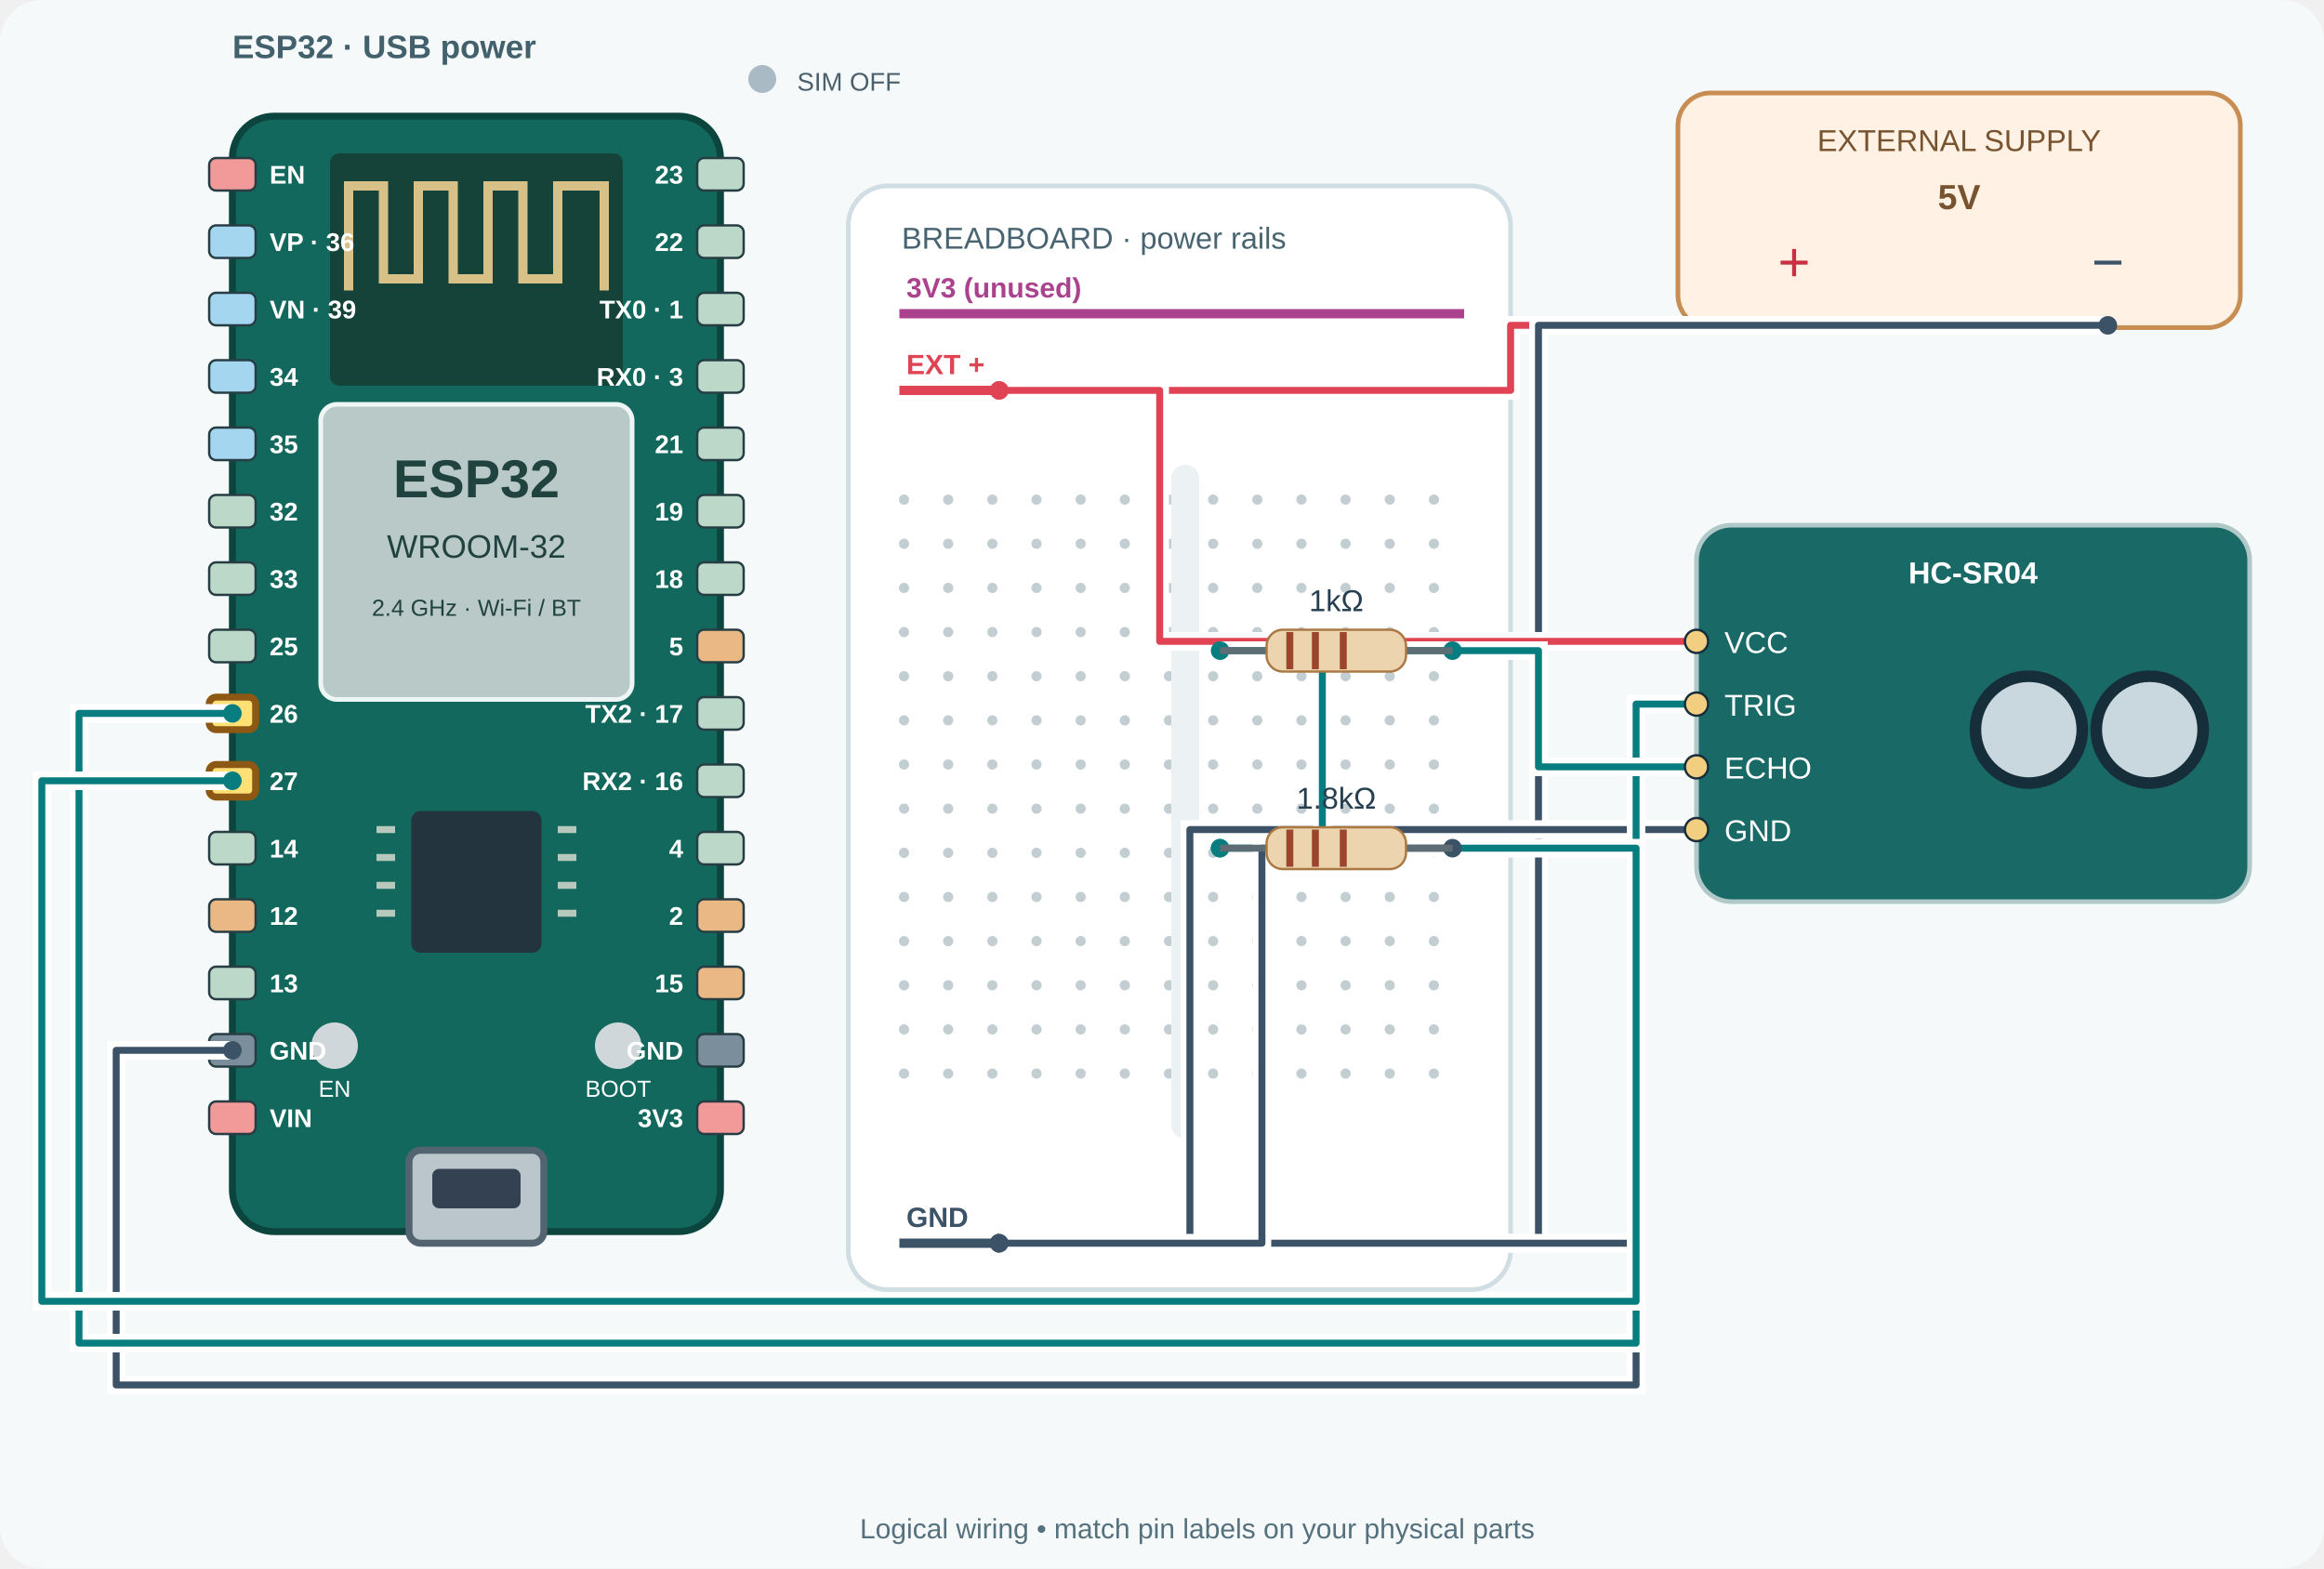
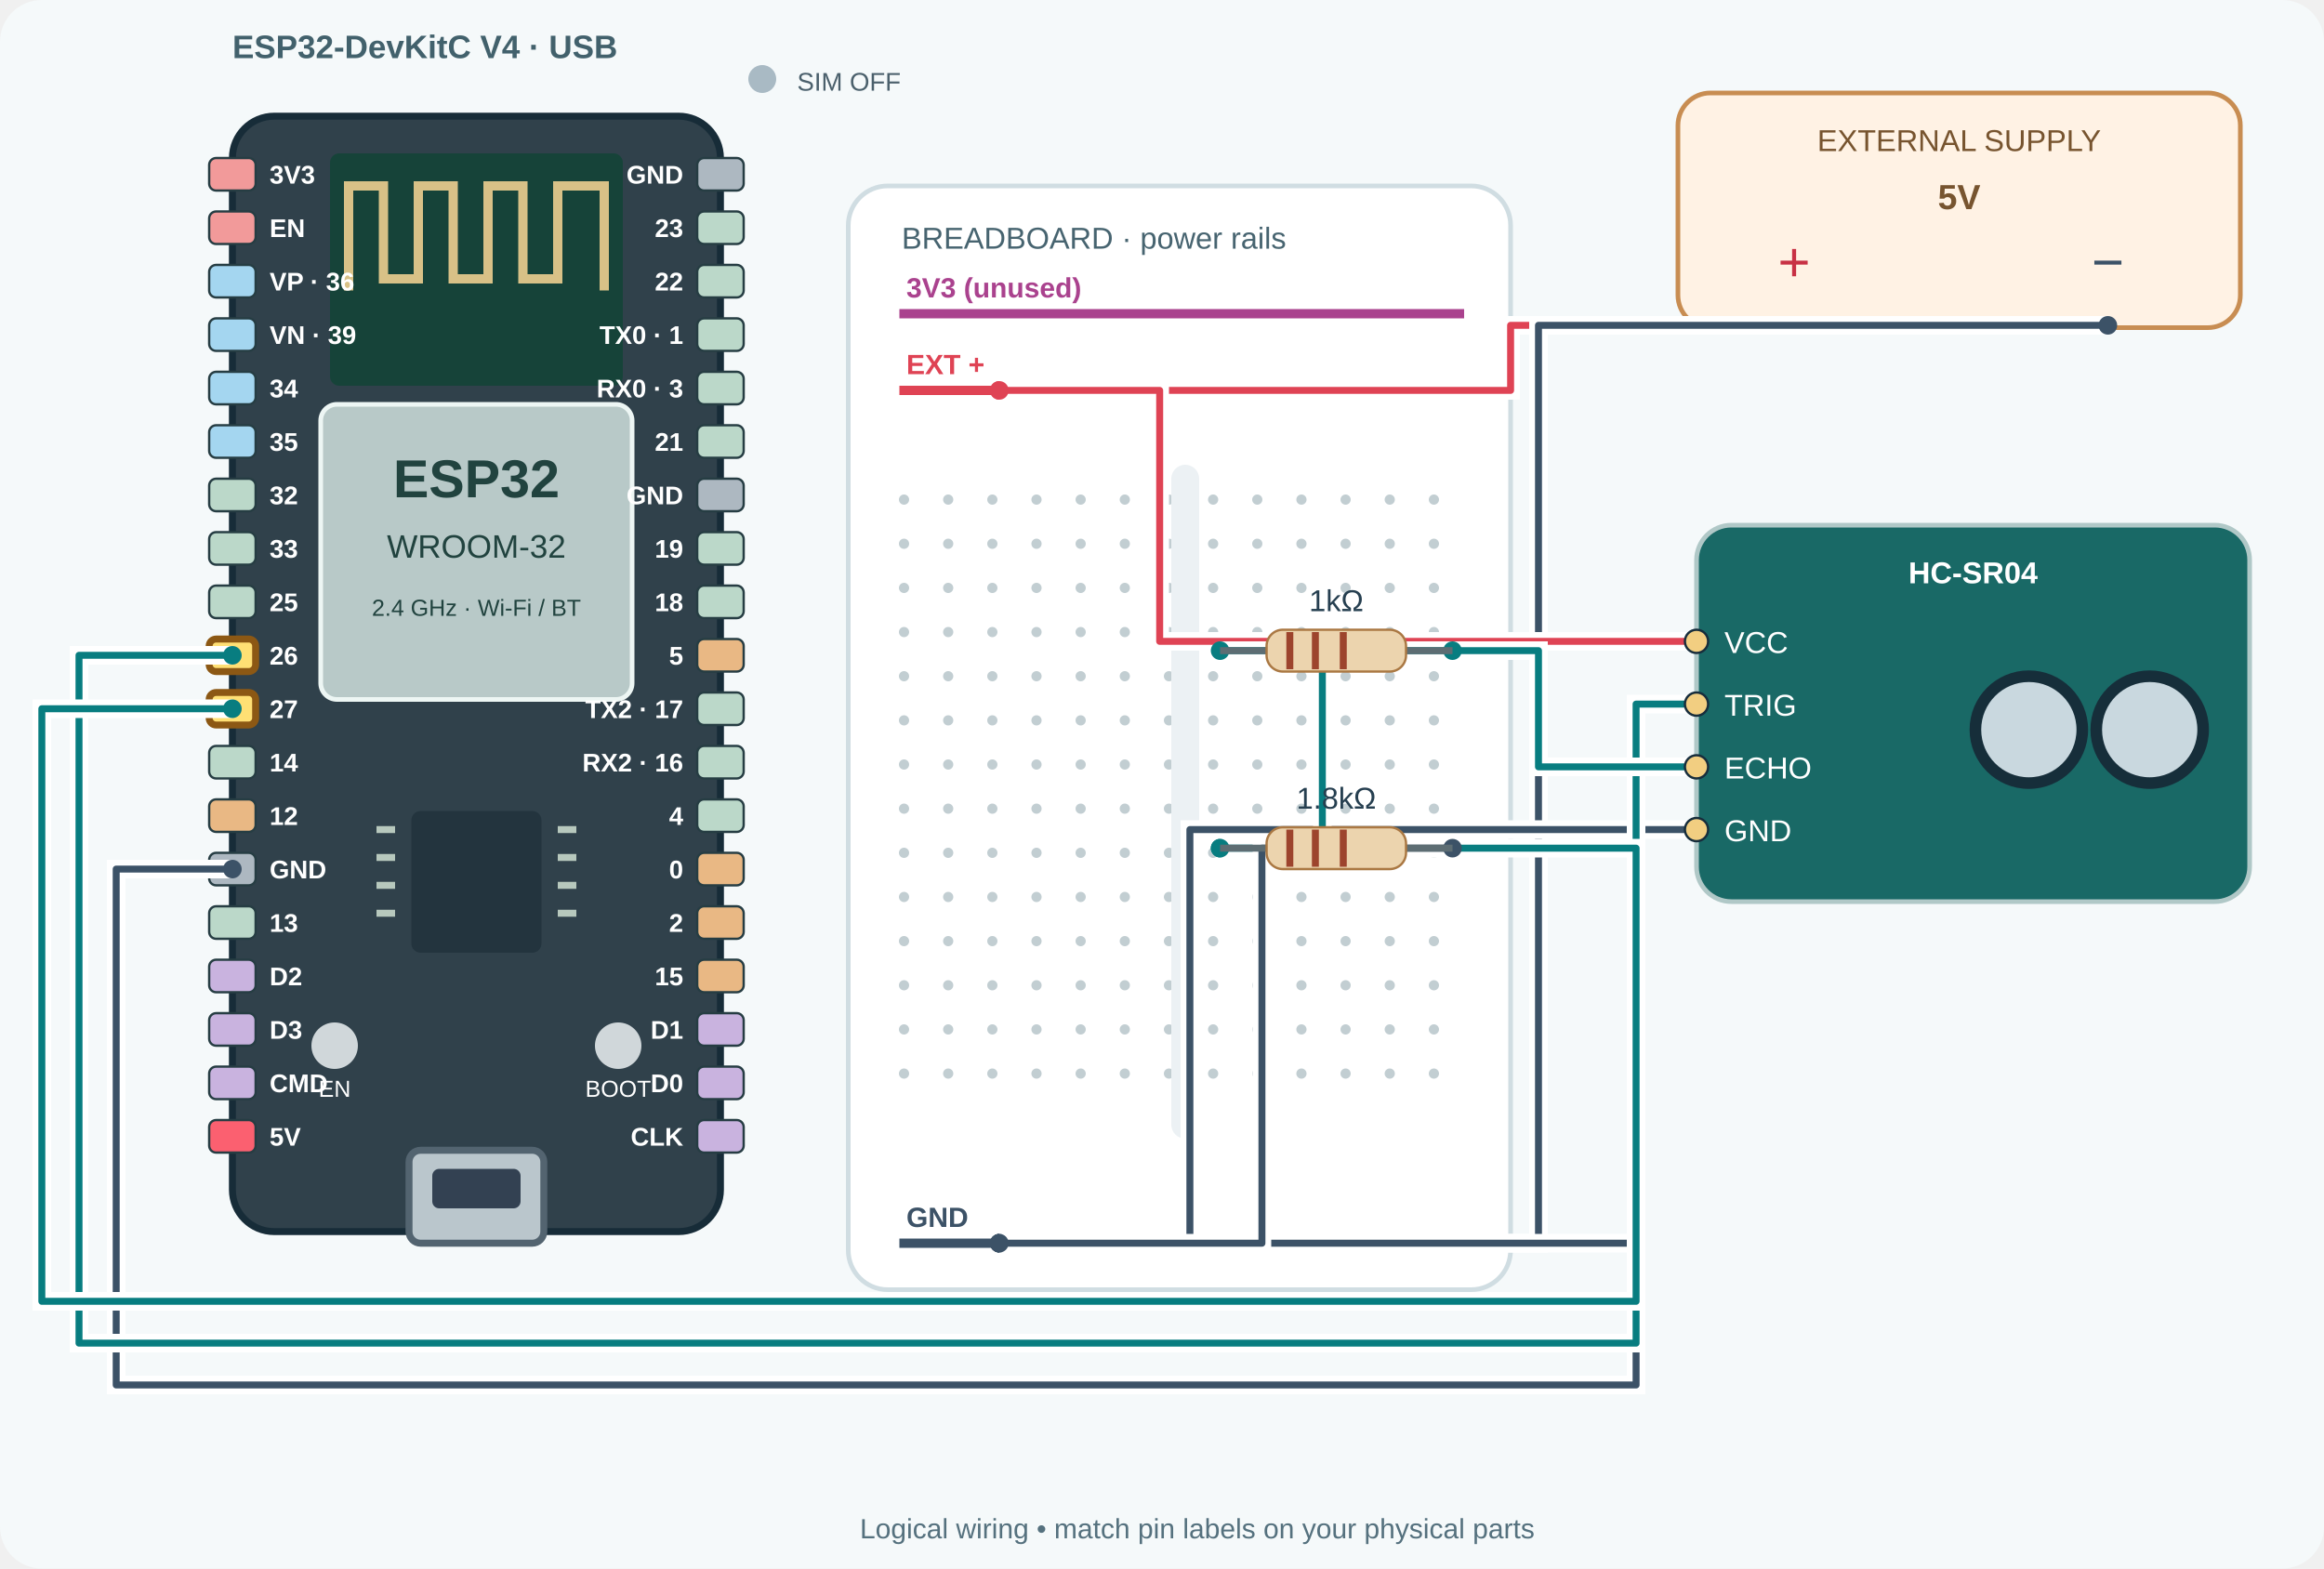
<svg xmlns="http://www.w3.org/2000/svg" viewBox="0 0 1000 675" role="img" aria-labelledby="circuit-title circuit-desc" class="circuit" style="font-family:Arial,sans-serif" data-powered="false">
  <rect width="1000" height="675" rx="18" fill="#f5f9fa" />
-   <text x="100" y="25" font-size="14" fill="#42616c" font-weight="bold">ESP32 · USB power</text>
+   <text x="100" y="25" font-size="14" fill="#42616c" font-weight="bold">ESP32-DevKitC V4 · USB</text>
  <rect x="365" y="80" width="285" height="475" rx="17" fill="#fff" stroke="#d0dde2" stroke-width="2" />
  <text x="388" y="107" font-size="13" fill="#476470">BREADBOARD · power rails</text>
  <circle cx="389" cy="215" r="2.2" fill="#c2ced2" />
  <circle cx="408" cy="215" r="2.2" fill="#c2ced2" />
  <circle cx="427" cy="215" r="2.2" fill="#c2ced2" />
  <circle cx="446" cy="215" r="2.2" fill="#c2ced2" />
  <circle cx="465" cy="215" r="2.2" fill="#c2ced2" />
  <circle cx="484" cy="215" r="2.2" fill="#c2ced2" />
  <circle cx="503" cy="215" r="2.2" fill="#c2ced2" />
  <circle cx="522" cy="215" r="2.2" fill="#c2ced2" />
  <circle cx="541" cy="215" r="2.2" fill="#c2ced2" />
  <circle cx="560" cy="215" r="2.2" fill="#c2ced2" />
  <circle cx="579" cy="215" r="2.2" fill="#c2ced2" />
  <circle cx="598" cy="215" r="2.2" fill="#c2ced2" />
  <circle cx="617" cy="215" r="2.2" fill="#c2ced2" />
  <circle cx="389" cy="234" r="2.2" fill="#c2ced2" />
  <circle cx="408" cy="234" r="2.2" fill="#c2ced2" />
  <circle cx="427" cy="234" r="2.2" fill="#c2ced2" />
  <circle cx="446" cy="234" r="2.2" fill="#c2ced2" />
  <circle cx="465" cy="234" r="2.2" fill="#c2ced2" />
  <circle cx="484" cy="234" r="2.2" fill="#c2ced2" />
  <circle cx="503" cy="234" r="2.2" fill="#c2ced2" />
  <circle cx="522" cy="234" r="2.2" fill="#c2ced2" />
  <circle cx="541" cy="234" r="2.2" fill="#c2ced2" />
  <circle cx="560" cy="234" r="2.2" fill="#c2ced2" />
  <circle cx="579" cy="234" r="2.2" fill="#c2ced2" />
  <circle cx="598" cy="234" r="2.2" fill="#c2ced2" />
  <circle cx="617" cy="234" r="2.2" fill="#c2ced2" />
  <circle cx="389" cy="253" r="2.2" fill="#c2ced2" />
  <circle cx="408" cy="253" r="2.2" fill="#c2ced2" />
  <circle cx="427" cy="253" r="2.2" fill="#c2ced2" />
  <circle cx="446" cy="253" r="2.2" fill="#c2ced2" />
  <circle cx="465" cy="253" r="2.2" fill="#c2ced2" />
  <circle cx="484" cy="253" r="2.2" fill="#c2ced2" />
  <circle cx="503" cy="253" r="2.2" fill="#c2ced2" />
  <circle cx="522" cy="253" r="2.2" fill="#c2ced2" />
  <circle cx="541" cy="253" r="2.2" fill="#c2ced2" />
  <circle cx="560" cy="253" r="2.2" fill="#c2ced2" />
  <circle cx="579" cy="253" r="2.2" fill="#c2ced2" />
  <circle cx="598" cy="253" r="2.2" fill="#c2ced2" />
  <circle cx="617" cy="253" r="2.2" fill="#c2ced2" />
  <circle cx="389" cy="272" r="2.2" fill="#c2ced2" />
  <circle cx="408" cy="272" r="2.2" fill="#c2ced2" />
  <circle cx="427" cy="272" r="2.2" fill="#c2ced2" />
  <circle cx="446" cy="272" r="2.2" fill="#c2ced2" />
  <circle cx="465" cy="272" r="2.2" fill="#c2ced2" />
  <circle cx="484" cy="272" r="2.2" fill="#c2ced2" />
  <circle cx="503" cy="272" r="2.2" fill="#c2ced2" />
  <circle cx="522" cy="272" r="2.2" fill="#c2ced2" />
  <circle cx="541" cy="272" r="2.2" fill="#c2ced2" />
  <circle cx="560" cy="272" r="2.2" fill="#c2ced2" />
  <circle cx="579" cy="272" r="2.2" fill="#c2ced2" />
  <circle cx="598" cy="272" r="2.2" fill="#c2ced2" />
  <circle cx="617" cy="272" r="2.2" fill="#c2ced2" />
  <circle cx="389" cy="291" r="2.2" fill="#c2ced2" />
  <circle cx="408" cy="291" r="2.2" fill="#c2ced2" />
  <circle cx="427" cy="291" r="2.2" fill="#c2ced2" />
  <circle cx="446" cy="291" r="2.2" fill="#c2ced2" />
  <circle cx="465" cy="291" r="2.2" fill="#c2ced2" />
  <circle cx="484" cy="291" r="2.2" fill="#c2ced2" />
  <circle cx="503" cy="291" r="2.2" fill="#c2ced2" />
  <circle cx="522" cy="291" r="2.2" fill="#c2ced2" />
  <circle cx="541" cy="291" r="2.2" fill="#c2ced2" />
  <circle cx="560" cy="291" r="2.2" fill="#c2ced2" />
  <circle cx="579" cy="291" r="2.2" fill="#c2ced2" />
  <circle cx="598" cy="291" r="2.2" fill="#c2ced2" />
  <circle cx="617" cy="291" r="2.2" fill="#c2ced2" />
  <circle cx="389" cy="310" r="2.2" fill="#c2ced2" />
  <circle cx="408" cy="310" r="2.2" fill="#c2ced2" />
  <circle cx="427" cy="310" r="2.2" fill="#c2ced2" />
  <circle cx="446" cy="310" r="2.2" fill="#c2ced2" />
  <circle cx="465" cy="310" r="2.2" fill="#c2ced2" />
  <circle cx="484" cy="310" r="2.2" fill="#c2ced2" />
  <circle cx="503" cy="310" r="2.2" fill="#c2ced2" />
  <circle cx="522" cy="310" r="2.2" fill="#c2ced2" />
  <circle cx="541" cy="310" r="2.2" fill="#c2ced2" />
  <circle cx="560" cy="310" r="2.2" fill="#c2ced2" />
  <circle cx="579" cy="310" r="2.2" fill="#c2ced2" />
  <circle cx="598" cy="310" r="2.2" fill="#c2ced2" />
  <circle cx="617" cy="310" r="2.2" fill="#c2ced2" />
  <circle cx="389" cy="329" r="2.2" fill="#c2ced2" />
  <circle cx="408" cy="329" r="2.2" fill="#c2ced2" />
  <circle cx="427" cy="329" r="2.2" fill="#c2ced2" />
  <circle cx="446" cy="329" r="2.2" fill="#c2ced2" />
  <circle cx="465" cy="329" r="2.2" fill="#c2ced2" />
  <circle cx="484" cy="329" r="2.2" fill="#c2ced2" />
  <circle cx="503" cy="329" r="2.2" fill="#c2ced2" />
  <circle cx="522" cy="329" r="2.2" fill="#c2ced2" />
  <circle cx="541" cy="329" r="2.2" fill="#c2ced2" />
  <circle cx="560" cy="329" r="2.2" fill="#c2ced2" />
  <circle cx="579" cy="329" r="2.2" fill="#c2ced2" />
  <circle cx="598" cy="329" r="2.2" fill="#c2ced2" />
  <circle cx="617" cy="329" r="2.2" fill="#c2ced2" />
  <circle cx="389" cy="348" r="2.2" fill="#c2ced2" />
  <circle cx="408" cy="348" r="2.2" fill="#c2ced2" />
  <circle cx="427" cy="348" r="2.2" fill="#c2ced2" />
  <circle cx="446" cy="348" r="2.2" fill="#c2ced2" />
  <circle cx="465" cy="348" r="2.2" fill="#c2ced2" />
  <circle cx="484" cy="348" r="2.2" fill="#c2ced2" />
  <circle cx="503" cy="348" r="2.2" fill="#c2ced2" />
  <circle cx="522" cy="348" r="2.2" fill="#c2ced2" />
  <circle cx="541" cy="348" r="2.2" fill="#c2ced2" />
  <circle cx="560" cy="348" r="2.2" fill="#c2ced2" />
  <circle cx="579" cy="348" r="2.2" fill="#c2ced2" />
  <circle cx="598" cy="348" r="2.2" fill="#c2ced2" />
  <circle cx="617" cy="348" r="2.2" fill="#c2ced2" />
  <circle cx="389" cy="367" r="2.2" fill="#c2ced2" />
  <circle cx="408" cy="367" r="2.2" fill="#c2ced2" />
  <circle cx="427" cy="367" r="2.2" fill="#c2ced2" />
  <circle cx="446" cy="367" r="2.2" fill="#c2ced2" />
  <circle cx="465" cy="367" r="2.2" fill="#c2ced2" />
  <circle cx="484" cy="367" r="2.2" fill="#c2ced2" />
  <circle cx="503" cy="367" r="2.2" fill="#c2ced2" />
  <circle cx="522" cy="367" r="2.2" fill="#c2ced2" />
  <circle cx="541" cy="367" r="2.2" fill="#c2ced2" />
  <circle cx="560" cy="367" r="2.2" fill="#c2ced2" />
  <circle cx="579" cy="367" r="2.2" fill="#c2ced2" />
  <circle cx="598" cy="367" r="2.2" fill="#c2ced2" />
  <circle cx="617" cy="367" r="2.2" fill="#c2ced2" />
  <circle cx="389" cy="386" r="2.2" fill="#c2ced2" />
  <circle cx="408" cy="386" r="2.2" fill="#c2ced2" />
  <circle cx="427" cy="386" r="2.2" fill="#c2ced2" />
  <circle cx="446" cy="386" r="2.2" fill="#c2ced2" />
  <circle cx="465" cy="386" r="2.2" fill="#c2ced2" />
  <circle cx="484" cy="386" r="2.2" fill="#c2ced2" />
  <circle cx="503" cy="386" r="2.2" fill="#c2ced2" />
  <circle cx="522" cy="386" r="2.2" fill="#c2ced2" />
  <circle cx="541" cy="386" r="2.2" fill="#c2ced2" />
  <circle cx="560" cy="386" r="2.2" fill="#c2ced2" />
  <circle cx="579" cy="386" r="2.2" fill="#c2ced2" />
  <circle cx="598" cy="386" r="2.2" fill="#c2ced2" />
  <circle cx="617" cy="386" r="2.2" fill="#c2ced2" />
  <circle cx="389" cy="405" r="2.2" fill="#c2ced2" />
  <circle cx="408" cy="405" r="2.2" fill="#c2ced2" />
  <circle cx="427" cy="405" r="2.2" fill="#c2ced2" />
  <circle cx="446" cy="405" r="2.2" fill="#c2ced2" />
  <circle cx="465" cy="405" r="2.2" fill="#c2ced2" />
  <circle cx="484" cy="405" r="2.2" fill="#c2ced2" />
  <circle cx="503" cy="405" r="2.2" fill="#c2ced2" />
  <circle cx="522" cy="405" r="2.2" fill="#c2ced2" />
  <circle cx="541" cy="405" r="2.2" fill="#c2ced2" />
  <circle cx="560" cy="405" r="2.2" fill="#c2ced2" />
  <circle cx="579" cy="405" r="2.2" fill="#c2ced2" />
  <circle cx="598" cy="405" r="2.2" fill="#c2ced2" />
  <circle cx="617" cy="405" r="2.2" fill="#c2ced2" />
  <circle cx="389" cy="424" r="2.2" fill="#c2ced2" />
  <circle cx="408" cy="424" r="2.2" fill="#c2ced2" />
  <circle cx="427" cy="424" r="2.2" fill="#c2ced2" />
  <circle cx="446" cy="424" r="2.2" fill="#c2ced2" />
  <circle cx="465" cy="424" r="2.2" fill="#c2ced2" />
  <circle cx="484" cy="424" r="2.2" fill="#c2ced2" />
  <circle cx="503" cy="424" r="2.2" fill="#c2ced2" />
  <circle cx="522" cy="424" r="2.2" fill="#c2ced2" />
  <circle cx="541" cy="424" r="2.2" fill="#c2ced2" />
  <circle cx="560" cy="424" r="2.2" fill="#c2ced2" />
  <circle cx="579" cy="424" r="2.2" fill="#c2ced2" />
  <circle cx="598" cy="424" r="2.2" fill="#c2ced2" />
  <circle cx="617" cy="424" r="2.2" fill="#c2ced2" />
  <circle cx="389" cy="443" r="2.2" fill="#c2ced2" />
  <circle cx="408" cy="443" r="2.2" fill="#c2ced2" />
  <circle cx="427" cy="443" r="2.2" fill="#c2ced2" />
  <circle cx="446" cy="443" r="2.2" fill="#c2ced2" />
  <circle cx="465" cy="443" r="2.2" fill="#c2ced2" />
  <circle cx="484" cy="443" r="2.2" fill="#c2ced2" />
  <circle cx="503" cy="443" r="2.2" fill="#c2ced2" />
  <circle cx="522" cy="443" r="2.2" fill="#c2ced2" />
  <circle cx="541" cy="443" r="2.2" fill="#c2ced2" />
  <circle cx="560" cy="443" r="2.2" fill="#c2ced2" />
  <circle cx="579" cy="443" r="2.2" fill="#c2ced2" />
  <circle cx="598" cy="443" r="2.2" fill="#c2ced2" />
  <circle cx="617" cy="443" r="2.2" fill="#c2ced2" />
  <circle cx="389" cy="462" r="2.2" fill="#c2ced2" />
  <circle cx="408" cy="462" r="2.2" fill="#c2ced2" />
  <circle cx="427" cy="462" r="2.2" fill="#c2ced2" />
  <circle cx="446" cy="462" r="2.2" fill="#c2ced2" />
  <circle cx="465" cy="462" r="2.2" fill="#c2ced2" />
  <circle cx="484" cy="462" r="2.2" fill="#c2ced2" />
  <circle cx="503" cy="462" r="2.2" fill="#c2ced2" />
  <circle cx="522" cy="462" r="2.2" fill="#c2ced2" />
  <circle cx="541" cy="462" r="2.2" fill="#c2ced2" />
  <circle cx="560" cy="462" r="2.2" fill="#c2ced2" />
  <circle cx="579" cy="462" r="2.2" fill="#c2ced2" />
  <circle cx="598" cy="462" r="2.2" fill="#c2ced2" />
  <circle cx="617" cy="462" r="2.2" fill="#c2ced2" />
  <rect x="504" y="200" width="12" height="290" rx="6" fill="#ecf1f4" />
  <path d="M387 135H630" stroke="#aa428e" stroke-width="4" />
  <text x="390" y="128" fill="#aa428e" font-size="12" font-weight="bold">3V3 (unused)</text>
  <path d="M387 168H630" stroke="#df4354" stroke-width="4" />
  <text x="390" y="161" fill="#df4354" font-size="12" font-weight="bold">EXT +</text>
  <path d="M387 535H630" stroke="#3c5267" stroke-width="4" />
  <text x="390" y="528" fill="#3c5267" font-size="12" font-weight="bold">GND</text>
  <rect x="722" y="40" width="242" height="101" rx="14" fill="#fff2e4" stroke="#c88d52" stroke-width="2" />
  <text x="843" y="65" text-anchor="middle" fill="#77542f" font-size="13">EXTERNAL SUPPLY</text>
  <text x="843" y="90" text-anchor="middle" fill="#77542f" font-size="15" font-weight="bold">5V</text>
  <text x="772" y="121" text-anchor="middle" font-size="24" fill="#c83144">+</text>
  <text x="907" y="121" text-anchor="middle" font-size="24" fill="#3c5267">−</text>
-   <g transform="translate(100 50) scale(1)">
-     <rect width="210" height="480" rx="18" fill="#12685c" stroke="#0c443e" stroke-width="3" />
+   <g transform="translate(100 50) scale(1 1)">
+     <rect width="210" height="480" rx="18" fill="#30414b" stroke="#172c38" stroke-width="3" />
    <rect x="42" y="16" width="126" height="100" rx="4" fill="#164339" />
    <path d="M50 75V30h15v40h15V30h15v40h15V30h15v40h15V30h20v45" fill="none" stroke="#d8c187" stroke-width="4" />
    <rect x="38" y="124" width="134" height="127" rx="7" fill="#b8c9c8" stroke="#edf6f4" stroke-width="2" />
    <text x="105" y="164" text-anchor="middle" font-size="23" fill="#21433f" font-weight="bold">ESP32</text>
    <text x="105" y="190" text-anchor="middle" font-size="14" fill="#21433f">WROOM-32</text>
    <text x="105" y="215" text-anchor="middle" font-size="10" fill="#21433f">2.4 GHz · Wi-Fi / BT</text>
    <rect x="77" y="299" width="56" height="61" rx="4" fill="#23343e" />
    <path d="M70 307h-8m8 12h-8m8 12h-8m8 12h-8m78-36h8m-8 12h8m-8 12h8m-8 12h8" stroke="#b7c8bd" stroke-width="3" />
    <circle cx="44" cy="400" r="10" fill="#d0d7da" />
    <circle cx="166" cy="400" r="10" fill="#d0d7da" />
    <text x="44" y="422" text-anchor="middle" font-size="10" fill="white">EN</text>
    <text x="166" y="422" text-anchor="middle" font-size="10" fill="white">BOOT</text>
    <rect x="76" y="445" width="58" height="40" rx="5" fill="#bac6cc" stroke="#536470" stroke-width="3" />
    <rect x="86" y="453" width="38" height="17" rx="3" fill="#334152" />
    <g class="pin " opacity="1">
-       <rect x="-27" y="12" width="54" height="26" fill="transparent" />
+       <rect x="-27" y="14" width="54" height="22" fill="transparent" />
      <rect class="pin-pad" x="-10" y="18" width="20" height="14" rx="3" fill="#f29a9a" stroke="#263d43" stroke-width="1" />
-       <text x="16" y="29" text-anchor="start" font-size="11" font-weight="bold" fill="#fff">EN</text>
-     </g>
-     <g class="pin " opacity="1">
-       <rect x="-27" y="41" width="54" height="26" fill="transparent" />
-       <rect class="pin-pad" x="-10" y="47" width="20" height="14" rx="3" fill="#a4d6f0" stroke="#263d43" stroke-width="1" />
-       <text x="16" y="58" text-anchor="start" font-size="11" font-weight="bold" fill="#fff">VP · 36</text>
-     </g>
-     <g class="pin " opacity="1">
-       <rect x="-27" y="70" width="54" height="26" fill="transparent" />
-       <rect class="pin-pad" x="-10" y="76" width="20" height="14" rx="3" fill="#a4d6f0" stroke="#263d43" stroke-width="1" />
-       <text x="16" y="87" text-anchor="start" font-size="11" font-weight="bold" fill="#fff">VN · 39</text>
-     </g>
-     <g class="pin " opacity="1">
-       <rect x="-27" y="99" width="54" height="26" fill="transparent" />
-       <rect class="pin-pad" x="-10" y="105" width="20" height="14" rx="3" fill="#a4d6f0" stroke="#263d43" stroke-width="1" />
-       <text x="16" y="116" text-anchor="start" font-size="11" font-weight="bold" fill="#fff">34</text>
-     </g>
-     <g class="pin " opacity="1">
-       <rect x="-27" y="128" width="54" height="26" fill="transparent" />
-       <rect class="pin-pad" x="-10" y="134" width="20" height="14" rx="3" fill="#a4d6f0" stroke="#263d43" stroke-width="1" />
-       <text x="16" y="145" text-anchor="start" font-size="11" font-weight="bold" fill="#fff">35</text>
-     </g>
-     <g class="pin " opacity="1">
-       <rect x="-27" y="157" width="54" height="26" fill="transparent" />
-       <rect class="pin-pad" x="-10" y="163" width="20" height="14" rx="3" fill="#bbd8c9" stroke="#263d43" stroke-width="1" />
-       <text x="16" y="174" text-anchor="start" font-size="11" font-weight="bold" fill="#fff">32</text>
-     </g>
-     <g class="pin " opacity="1">
-       <rect x="-27" y="186" width="54" height="26" fill="transparent" />
-       <rect class="pin-pad" x="-10" y="192" width="20" height="14" rx="3" fill="#bbd8c9" stroke="#263d43" stroke-width="1" />
-       <text x="16" y="203" text-anchor="start" font-size="11" font-weight="bold" fill="#fff">33</text>
-     </g>
-     <g class="pin " opacity="1">
-       <rect x="-27" y="215" width="54" height="26" fill="transparent" />
-       <rect class="pin-pad" x="-10" y="221" width="20" height="14" rx="3" fill="#bbd8c9" stroke="#263d43" stroke-width="1" />
-       <text x="16" y="232" text-anchor="start" font-size="11" font-weight="bold" fill="#fff">25</text>
+       <text x="16" y="29" text-anchor="start" font-size="11" font-weight="bold" fill="#fff">3V3</text>
+     </g>
+     <g class="pin " opacity="1">
+       <rect x="-27" y="37" width="54" height="22" fill="transparent" />
+       <rect class="pin-pad" x="-10" y="41" width="20" height="14" rx="3" fill="#f29a9a" stroke="#263d43" stroke-width="1" />
+       <text x="16" y="52" text-anchor="start" font-size="11" font-weight="bold" fill="#fff">EN</text>
+     </g>
+     <g class="pin " opacity="1">
+       <rect x="-27" y="60" width="54" height="22" fill="transparent" />
+       <rect class="pin-pad" x="-10" y="64" width="20" height="14" rx="3" fill="#a4d6f0" stroke="#263d43" stroke-width="1" />
+       <text x="16" y="75" text-anchor="start" font-size="11" font-weight="bold" fill="#fff">VP · 36</text>
+     </g>
+     <g class="pin " opacity="1">
+       <rect x="-27" y="83" width="54" height="22" fill="transparent" />
+       <rect class="pin-pad" x="-10" y="87" width="20" height="14" rx="3" fill="#a4d6f0" stroke="#263d43" stroke-width="1" />
+       <text x="16" y="98" text-anchor="start" font-size="11" font-weight="bold" fill="#fff">VN · 39</text>
+     </g>
+     <g class="pin " opacity="1">
+       <rect x="-27" y="106" width="54" height="22" fill="transparent" />
+       <rect class="pin-pad" x="-10" y="110" width="20" height="14" rx="3" fill="#a4d6f0" stroke="#263d43" stroke-width="1" />
+       <text x="16" y="121" text-anchor="start" font-size="11" font-weight="bold" fill="#fff">34</text>
+     </g>
+     <g class="pin " opacity="1">
+       <rect x="-27" y="129" width="54" height="22" fill="transparent" />
+       <rect class="pin-pad" x="-10" y="133" width="20" height="14" rx="3" fill="#a4d6f0" stroke="#263d43" stroke-width="1" />
+       <text x="16" y="144" text-anchor="start" font-size="11" font-weight="bold" fill="#fff">35</text>
+     </g>
+     <g class="pin " opacity="1">
+       <rect x="-27" y="152" width="54" height="22" fill="transparent" />
+       <rect class="pin-pad" x="-10" y="156" width="20" height="14" rx="3" fill="#bbd8c9" stroke="#263d43" stroke-width="1" />
+       <text x="16" y="167" text-anchor="start" font-size="11" font-weight="bold" fill="#fff">32</text>
+     </g>
+     <g class="pin " opacity="1">
+       <rect x="-27" y="175" width="54" height="22" fill="transparent" />
+       <rect class="pin-pad" x="-10" y="179" width="20" height="14" rx="3" fill="#bbd8c9" stroke="#263d43" stroke-width="1" />
+       <text x="16" y="190" text-anchor="start" font-size="11" font-weight="bold" fill="#fff">33</text>
+     </g>
+     <g class="pin " opacity="1">
+       <rect x="-27" y="198" width="54" height="22" fill="transparent" />
+       <rect class="pin-pad" x="-10" y="202" width="20" height="14" rx="3" fill="#bbd8c9" stroke="#263d43" stroke-width="1" />
+       <text x="16" y="213" text-anchor="start" font-size="11" font-weight="bold" fill="#fff">25</text>
    </g>
    <g class="pin chosen" opacity="1">
-       <rect x="-27" y="244" width="54" height="26" fill="transparent" />
-       <rect class="pin-pad" x="-10" y="250" width="20" height="14" rx="3" fill="#ffe074" stroke="#8c5814" stroke-width="3" />
-       <text x="16" y="261" text-anchor="start" font-size="11" font-weight="bold" fill="#fff">26</text>
+       <rect x="-27" y="221" width="54" height="22" fill="transparent" />
+       <rect class="pin-pad" x="-10" y="225" width="20" height="14" rx="3" fill="#ffe074" stroke="#8c5814" stroke-width="3" />
+       <text x="16" y="236" text-anchor="start" font-size="11" font-weight="bold" fill="#fff">26</text>
    </g>
    <g class="pin chosen" opacity="1">
-       <rect x="-27" y="273" width="54" height="26" fill="transparent" />
-       <rect class="pin-pad" x="-10" y="279" width="20" height="14" rx="3" fill="#ffe074" stroke="#8c5814" stroke-width="3" />
-       <text x="16" y="290" text-anchor="start" font-size="11" font-weight="bold" fill="#fff">27</text>
-     </g>
-     <g class="pin " opacity="1">
-       <rect x="-27" y="302" width="54" height="26" fill="transparent" />
-       <rect class="pin-pad" x="-10" y="308" width="20" height="14" rx="3" fill="#bbd8c9" stroke="#263d43" stroke-width="1" />
-       <text x="16" y="319" text-anchor="start" font-size="11" font-weight="bold" fill="#fff">14</text>
-     </g>
-     <g class="pin " opacity="1">
-       <rect x="-27" y="331" width="54" height="26" fill="transparent" />
-       <rect class="pin-pad" x="-10" y="337" width="20" height="14" rx="3" fill="#e9b884" stroke="#263d43" stroke-width="1" />
-       <text x="16" y="348" text-anchor="start" font-size="11" font-weight="bold" fill="#fff">12</text>
-     </g>
-     <g class="pin " opacity="1">
-       <rect x="-27" y="360" width="54" height="26" fill="transparent" />
-       <rect class="pin-pad" x="-10" y="366" width="20" height="14" rx="3" fill="#bbd8c9" stroke="#263d43" stroke-width="1" />
-       <text x="16" y="377" text-anchor="start" font-size="11" font-weight="bold" fill="#fff">13</text>
-     </g>
-     <g class="pin " opacity="1">
-       <rect x="-27" y="389" width="54" height="26" fill="transparent" />
-       <rect class="pin-pad" x="-10" y="395" width="20" height="14" rx="3" fill="#7b8e9b" stroke="#263d43" stroke-width="1" />
-       <text x="16" y="406" text-anchor="start" font-size="11" font-weight="bold" fill="#fff">GND</text>
-     </g>
-     <g class="pin " opacity="1">
-       <rect x="-27" y="418" width="54" height="26" fill="transparent" />
-       <rect class="pin-pad" x="-10" y="424" width="20" height="14" rx="3" fill="#f29a9a" stroke="#263d43" stroke-width="1" />
-       <text x="16" y="435" text-anchor="start" font-size="11" font-weight="bold" fill="#fff">VIN</text>
-     </g>
-     <g class="pin " opacity="1">
-       <rect x="183" y="12" width="54" height="26" fill="transparent" />
-       <rect class="pin-pad" x="200" y="18" width="20" height="14" rx="3" fill="#bbd8c9" stroke="#263d43" stroke-width="1" />
-       <text x="194" y="29" text-anchor="end" font-size="11" font-weight="bold" fill="#fff">23</text>
-     </g>
-     <g class="pin " opacity="1">
-       <rect x="183" y="41" width="54" height="26" fill="transparent" />
-       <rect class="pin-pad" x="200" y="47" width="20" height="14" rx="3" fill="#bbd8c9" stroke="#263d43" stroke-width="1" />
-       <text x="194" y="58" text-anchor="end" font-size="11" font-weight="bold" fill="#fff">22</text>
-     </g>
-     <g class="pin " opacity="1">
-       <rect x="183" y="70" width="54" height="26" fill="transparent" />
-       <rect class="pin-pad" x="200" y="76" width="20" height="14" rx="3" fill="#bbd8c9" stroke="#263d43" stroke-width="1" />
-       <text x="194" y="87" text-anchor="end" font-size="11" font-weight="bold" fill="#fff">TX0 · 1</text>
-     </g>
-     <g class="pin " opacity="1">
-       <rect x="183" y="99" width="54" height="26" fill="transparent" />
-       <rect class="pin-pad" x="200" y="105" width="20" height="14" rx="3" fill="#bbd8c9" stroke="#263d43" stroke-width="1" />
-       <text x="194" y="116" text-anchor="end" font-size="11" font-weight="bold" fill="#fff">RX0 · 3</text>
-     </g>
-     <g class="pin " opacity="1">
-       <rect x="183" y="128" width="54" height="26" fill="transparent" />
-       <rect class="pin-pad" x="200" y="134" width="20" height="14" rx="3" fill="#bbd8c9" stroke="#263d43" stroke-width="1" />
-       <text x="194" y="145" text-anchor="end" font-size="11" font-weight="bold" fill="#fff">21</text>
-     </g>
-     <g class="pin " opacity="1">
-       <rect x="183" y="157" width="54" height="26" fill="transparent" />
-       <rect class="pin-pad" x="200" y="163" width="20" height="14" rx="3" fill="#bbd8c9" stroke="#263d43" stroke-width="1" />
-       <text x="194" y="174" text-anchor="end" font-size="11" font-weight="bold" fill="#fff">19</text>
-     </g>
-     <g class="pin " opacity="1">
-       <rect x="183" y="186" width="54" height="26" fill="transparent" />
-       <rect class="pin-pad" x="200" y="192" width="20" height="14" rx="3" fill="#bbd8c9" stroke="#263d43" stroke-width="1" />
-       <text x="194" y="203" text-anchor="end" font-size="11" font-weight="bold" fill="#fff">18</text>
-     </g>
-     <g class="pin " opacity="1">
-       <rect x="183" y="215" width="54" height="26" fill="transparent" />
-       <rect class="pin-pad" x="200" y="221" width="20" height="14" rx="3" fill="#e9b884" stroke="#263d43" stroke-width="1" />
-       <text x="194" y="232" text-anchor="end" font-size="11" font-weight="bold" fill="#fff">5</text>
-     </g>
-     <g class="pin " opacity="1">
-       <rect x="183" y="244" width="54" height="26" fill="transparent" />
-       <rect class="pin-pad" x="200" y="250" width="20" height="14" rx="3" fill="#bbd8c9" stroke="#263d43" stroke-width="1" />
-       <text x="194" y="261" text-anchor="end" font-size="11" font-weight="bold" fill="#fff">TX2 · 17</text>
-     </g>
-     <g class="pin " opacity="1">
-       <rect x="183" y="273" width="54" height="26" fill="transparent" />
-       <rect class="pin-pad" x="200" y="279" width="20" height="14" rx="3" fill="#bbd8c9" stroke="#263d43" stroke-width="1" />
-       <text x="194" y="290" text-anchor="end" font-size="11" font-weight="bold" fill="#fff">RX2 · 16</text>
-     </g>
-     <g class="pin " opacity="1">
-       <rect x="183" y="302" width="54" height="26" fill="transparent" />
-       <rect class="pin-pad" x="200" y="308" width="20" height="14" rx="3" fill="#bbd8c9" stroke="#263d43" stroke-width="1" />
-       <text x="194" y="319" text-anchor="end" font-size="11" font-weight="bold" fill="#fff">4</text>
-     </g>
-     <g class="pin " opacity="1">
-       <rect x="183" y="331" width="54" height="26" fill="transparent" />
-       <rect class="pin-pad" x="200" y="337" width="20" height="14" rx="3" fill="#e9b884" stroke="#263d43" stroke-width="1" />
-       <text x="194" y="348" text-anchor="end" font-size="11" font-weight="bold" fill="#fff">2</text>
-     </g>
-     <g class="pin " opacity="1">
-       <rect x="183" y="360" width="54" height="26" fill="transparent" />
-       <rect class="pin-pad" x="200" y="366" width="20" height="14" rx="3" fill="#e9b884" stroke="#263d43" stroke-width="1" />
-       <text x="194" y="377" text-anchor="end" font-size="11" font-weight="bold" fill="#fff">15</text>
-     </g>
-     <g class="pin " opacity="1">
-       <rect x="183" y="389" width="54" height="26" fill="transparent" />
-       <rect class="pin-pad" x="200" y="395" width="20" height="14" rx="3" fill="#7b8e9b" stroke="#263d43" stroke-width="1" />
-       <text x="194" y="406" text-anchor="end" font-size="11" font-weight="bold" fill="#fff">GND</text>
-     </g>
-     <g class="pin " opacity="1">
-       <rect x="183" y="418" width="54" height="26" fill="transparent" />
-       <rect class="pin-pad" x="200" y="424" width="20" height="14" rx="3" fill="#f29a9a" stroke="#263d43" stroke-width="1" />
-       <text x="194" y="435" text-anchor="end" font-size="11" font-weight="bold" fill="#fff">3V3</text>
+       <rect x="-27" y="244" width="54" height="22" fill="transparent" />
+       <rect class="pin-pad" x="-10" y="248" width="20" height="14" rx="3" fill="#ffe074" stroke="#8c5814" stroke-width="3" />
+       <text x="16" y="259" text-anchor="start" font-size="11" font-weight="bold" fill="#fff">27</text>
+     </g>
+     <g class="pin " opacity="1">
+       <rect x="-27" y="267" width="54" height="22" fill="transparent" />
+       <rect class="pin-pad" x="-10" y="271" width="20" height="14" rx="3" fill="#bbd8c9" stroke="#263d43" stroke-width="1" />
+       <text x="16" y="282" text-anchor="start" font-size="11" font-weight="bold" fill="#fff">14</text>
+     </g>
+     <g class="pin " opacity="1">
+       <rect x="-27" y="290" width="54" height="22" fill="transparent" />
+       <rect class="pin-pad" x="-10" y="294" width="20" height="14" rx="3" fill="#e9b884" stroke="#263d43" stroke-width="1" />
+       <text x="16" y="305" text-anchor="start" font-size="11" font-weight="bold" fill="#fff">12</text>
+     </g>
+     <g class="pin " opacity="1">
+       <rect x="-27" y="313" width="54" height="22" fill="transparent" />
+       <rect class="pin-pad" x="-10" y="317" width="20" height="14" rx="3" fill="#adb8c1" stroke="#263d43" stroke-width="1" />
+       <text x="16" y="328" text-anchor="start" font-size="11" font-weight="bold" fill="#fff">GND</text>
+     </g>
+     <g class="pin " opacity="1">
+       <rect x="-27" y="336" width="54" height="22" fill="transparent" />
+       <rect class="pin-pad" x="-10" y="340" width="20" height="14" rx="3" fill="#bbd8c9" stroke="#263d43" stroke-width="1" />
+       <text x="16" y="351" text-anchor="start" font-size="11" font-weight="bold" fill="#fff">13</text>
+     </g>
+     <g class="pin " opacity="1">
+       <rect x="-27" y="359" width="54" height="22" fill="transparent" />
+       <rect class="pin-pad" x="-10" y="363" width="20" height="14" rx="3" fill="#c9b3df" stroke="#263d43" stroke-width="1" />
+       <text x="16" y="374" text-anchor="start" font-size="11" font-weight="bold" fill="#fff">D2</text>
+     </g>
+     <g class="pin " opacity="1">
+       <rect x="-27" y="382" width="54" height="22" fill="transparent" />
+       <rect class="pin-pad" x="-10" y="386" width="20" height="14" rx="3" fill="#c9b3df" stroke="#263d43" stroke-width="1" />
+       <text x="16" y="397" text-anchor="start" font-size="11" font-weight="bold" fill="#fff">D3</text>
+     </g>
+     <g class="pin " opacity="1">
+       <rect x="-27" y="405" width="54" height="22" fill="transparent" />
+       <rect class="pin-pad" x="-10" y="409" width="20" height="14" rx="3" fill="#c9b3df" stroke="#263d43" stroke-width="1" />
+       <text x="16" y="420" text-anchor="start" font-size="11" font-weight="bold" fill="#fff">CMD</text>
+     </g>
+     <g class="pin " opacity="1">
+       <rect x="-27" y="428" width="54" height="22" fill="transparent" />
+       <rect class="pin-pad" x="-10" y="432" width="20" height="14" rx="3" fill="#fb6070" stroke="#263d43" stroke-width="1" />
+       <text x="16" y="443" text-anchor="start" font-size="11" font-weight="bold" fill="#fff">5V</text>
+     </g>
+     <g class="pin " opacity="1">
+       <rect x="183" y="14" width="54" height="22" fill="transparent" />
+       <rect class="pin-pad" x="200" y="18" width="20" height="14" rx="3" fill="#adb8c1" stroke="#263d43" stroke-width="1" />
+       <text x="194" y="29" text-anchor="end" font-size="11" font-weight="bold" fill="#fff">GND</text>
+     </g>
+     <g class="pin " opacity="1">
+       <rect x="183" y="37" width="54" height="22" fill="transparent" />
+       <rect class="pin-pad" x="200" y="41" width="20" height="14" rx="3" fill="#bbd8c9" stroke="#263d43" stroke-width="1" />
+       <text x="194" y="52" text-anchor="end" font-size="11" font-weight="bold" fill="#fff">23</text>
+     </g>
+     <g class="pin " opacity="1">
+       <rect x="183" y="60" width="54" height="22" fill="transparent" />
+       <rect class="pin-pad" x="200" y="64" width="20" height="14" rx="3" fill="#bbd8c9" stroke="#263d43" stroke-width="1" />
+       <text x="194" y="75" text-anchor="end" font-size="11" font-weight="bold" fill="#fff">22</text>
+     </g>
+     <g class="pin " opacity="1">
+       <rect x="183" y="83" width="54" height="22" fill="transparent" />
+       <rect class="pin-pad" x="200" y="87" width="20" height="14" rx="3" fill="#bbd8c9" stroke="#263d43" stroke-width="1" />
+       <text x="194" y="98" text-anchor="end" font-size="11" font-weight="bold" fill="#fff">TX0 · 1</text>
+     </g>
+     <g class="pin " opacity="1">
+       <rect x="183" y="106" width="54" height="22" fill="transparent" />
+       <rect class="pin-pad" x="200" y="110" width="20" height="14" rx="3" fill="#bbd8c9" stroke="#263d43" stroke-width="1" />
+       <text x="194" y="121" text-anchor="end" font-size="11" font-weight="bold" fill="#fff">RX0 · 3</text>
+     </g>
+     <g class="pin " opacity="1">
+       <rect x="183" y="129" width="54" height="22" fill="transparent" />
+       <rect class="pin-pad" x="200" y="133" width="20" height="14" rx="3" fill="#bbd8c9" stroke="#263d43" stroke-width="1" />
+       <text x="194" y="144" text-anchor="end" font-size="11" font-weight="bold" fill="#fff">21</text>
+     </g>
+     <g class="pin " opacity="1">
+       <rect x="183" y="152" width="54" height="22" fill="transparent" />
+       <rect class="pin-pad" x="200" y="156" width="20" height="14" rx="3" fill="#adb8c1" stroke="#263d43" stroke-width="1" />
+       <text x="194" y="167" text-anchor="end" font-size="11" font-weight="bold" fill="#fff">GND</text>
+     </g>
+     <g class="pin " opacity="1">
+       <rect x="183" y="175" width="54" height="22" fill="transparent" />
+       <rect class="pin-pad" x="200" y="179" width="20" height="14" rx="3" fill="#bbd8c9" stroke="#263d43" stroke-width="1" />
+       <text x="194" y="190" text-anchor="end" font-size="11" font-weight="bold" fill="#fff">19</text>
+     </g>
+     <g class="pin " opacity="1">
+       <rect x="183" y="198" width="54" height="22" fill="transparent" />
+       <rect class="pin-pad" x="200" y="202" width="20" height="14" rx="3" fill="#bbd8c9" stroke="#263d43" stroke-width="1" />
+       <text x="194" y="213" text-anchor="end" font-size="11" font-weight="bold" fill="#fff">18</text>
+     </g>
+     <g class="pin " opacity="1">
+       <rect x="183" y="221" width="54" height="22" fill="transparent" />
+       <rect class="pin-pad" x="200" y="225" width="20" height="14" rx="3" fill="#e9b884" stroke="#263d43" stroke-width="1" />
+       <text x="194" y="236" text-anchor="end" font-size="11" font-weight="bold" fill="#fff">5</text>
+     </g>
+     <g class="pin " opacity="1">
+       <rect x="183" y="244" width="54" height="22" fill="transparent" />
+       <rect class="pin-pad" x="200" y="248" width="20" height="14" rx="3" fill="#bbd8c9" stroke="#263d43" stroke-width="1" />
+       <text x="194" y="259" text-anchor="end" font-size="11" font-weight="bold" fill="#fff">TX2 · 17</text>
+     </g>
+     <g class="pin " opacity="1">
+       <rect x="183" y="267" width="54" height="22" fill="transparent" />
+       <rect class="pin-pad" x="200" y="271" width="20" height="14" rx="3" fill="#bbd8c9" stroke="#263d43" stroke-width="1" />
+       <text x="194" y="282" text-anchor="end" font-size="11" font-weight="bold" fill="#fff">RX2 · 16</text>
+     </g>
+     <g class="pin " opacity="1">
+       <rect x="183" y="290" width="54" height="22" fill="transparent" />
+       <rect class="pin-pad" x="200" y="294" width="20" height="14" rx="3" fill="#bbd8c9" stroke="#263d43" stroke-width="1" />
+       <text x="194" y="305" text-anchor="end" font-size="11" font-weight="bold" fill="#fff">4</text>
+     </g>
+     <g class="pin " opacity="1">
+       <rect x="183" y="313" width="54" height="22" fill="transparent" />
+       <rect class="pin-pad" x="200" y="317" width="20" height="14" rx="3" fill="#e9b884" stroke="#263d43" stroke-width="1" />
+       <text x="194" y="328" text-anchor="end" font-size="11" font-weight="bold" fill="#fff">0</text>
+     </g>
+     <g class="pin " opacity="1">
+       <rect x="183" y="336" width="54" height="22" fill="transparent" />
+       <rect class="pin-pad" x="200" y="340" width="20" height="14" rx="3" fill="#e9b884" stroke="#263d43" stroke-width="1" />
+       <text x="194" y="351" text-anchor="end" font-size="11" font-weight="bold" fill="#fff">2</text>
+     </g>
+     <g class="pin " opacity="1">
+       <rect x="183" y="359" width="54" height="22" fill="transparent" />
+       <rect class="pin-pad" x="200" y="363" width="20" height="14" rx="3" fill="#e9b884" stroke="#263d43" stroke-width="1" />
+       <text x="194" y="374" text-anchor="end" font-size="11" font-weight="bold" fill="#fff">15</text>
+     </g>
+     <g class="pin " opacity="1">
+       <rect x="183" y="382" width="54" height="22" fill="transparent" />
+       <rect class="pin-pad" x="200" y="386" width="20" height="14" rx="3" fill="#c9b3df" stroke="#263d43" stroke-width="1" />
+       <text x="194" y="397" text-anchor="end" font-size="11" font-weight="bold" fill="#fff">D1</text>
+     </g>
+     <g class="pin " opacity="1">
+       <rect x="183" y="405" width="54" height="22" fill="transparent" />
+       <rect class="pin-pad" x="200" y="409" width="20" height="14" rx="3" fill="#c9b3df" stroke="#263d43" stroke-width="1" />
+       <text x="194" y="420" text-anchor="end" font-size="11" font-weight="bold" fill="#fff">D0</text>
+     </g>
+     <g class="pin " opacity="1">
+       <rect x="183" y="428" width="54" height="22" fill="transparent" />
+       <rect class="pin-pad" x="200" y="432" width="20" height="14" rx="3" fill="#c9b3df" stroke="#263d43" stroke-width="1" />
+       <text x="194" y="443" text-anchor="end" font-size="11" font-weight="bold" fill="#fff">CLK</text>
    </g>
  </g>
  <g class="circuit-wire " data-wire="0" style="opacity:1">
    <path d="M772 140H650V168H430" stroke="white" stroke-width="8" fill="none" />
    <path class="wire-color" d="M772 140H650V168H430" stroke="#df4354" stroke-width="3" fill="none" stroke-linejoin="round" />
    <circle cx="772" cy="140" r="4" fill="#df4354" />
    <circle cx="430" cy="168" r="4" fill="#df4354" />
  </g>
  <g class="circuit-wire " data-wire="1" style="opacity:1">
    <path d="M907 140H662V535H430" stroke="white" stroke-width="8" fill="none" />
    <path class="wire-color" d="M907 140H662V535H430" stroke="#3c5267" stroke-width="3" fill="none" stroke-linejoin="round" />
    <circle cx="907" cy="140" r="4" fill="#3c5267" />
    <circle cx="430" cy="535" r="4" fill="#3c5267" />
  </g>
  <g class="circuit-wire " data-wire="2" style="opacity:1">
-     <path d="M100 452H50V596H704V535H430" stroke="white" stroke-width="8" fill="none" />
-     <path class="wire-color" d="M100 452H50V596H704V535H430" stroke="#3c5267" stroke-width="3" fill="none" stroke-linejoin="round" />
-     <circle cx="100" cy="452" r="4" fill="#3c5267" />
+     <path d="M100 374H50V596H704V535H430" stroke="white" stroke-width="8" fill="none" />
+     <path class="wire-color" d="M100 374H50V596H704V535H430" stroke="#3c5267" stroke-width="3" fill="none" stroke-linejoin="round" />
+     <circle cx="100" cy="374" r="4" fill="#3c5267" />
    <circle cx="430" cy="535" r="4" fill="#3c5267" />
  </g>
  <g class="circuit-wire " data-wire="3" style="opacity:1">
    <path d="M430 168H499V276H730" stroke="white" stroke-width="8" fill="none" />
    <path class="wire-color" d="M430 168H499V276H730" stroke="#df4354" stroke-width="3" fill="none" stroke-linejoin="round" />
    <circle cx="430" cy="168" r="4" fill="#df4354" />
    <circle cx="730" cy="276" r="4" fill="#df4354" />
  </g>
  <g class="circuit-wire " data-wire="4" style="opacity:1">
    <path d="M430 535H512V357H730" stroke="white" stroke-width="8" fill="none" />
    <path class="wire-color" d="M430 535H512V357H730" stroke="#3c5267" stroke-width="3" fill="none" stroke-linejoin="round" />
    <circle cx="430" cy="535" r="4" fill="#3c5267" />
    <circle cx="730" cy="357" r="4" fill="#3c5267" />
  </g>
  <g class="circuit-wire " data-wire="5" style="opacity:1">
-     <path d="M100 307H34V578H704V303H730" stroke="white" stroke-width="8" fill="none" />
-     <path class="wire-color" d="M100 307H34V578H704V303H730" stroke="#087d80" stroke-width="3" fill="none" stroke-linejoin="round" />
-     <circle cx="100" cy="307" r="4" fill="#087d80" />
+     <path d="M100 282H34V578H704V303H730" stroke="white" stroke-width="8" fill="none" />
+     <path class="wire-color" d="M100 282H34V578H704V303H730" stroke="#087d80" stroke-width="3" fill="none" stroke-linejoin="round" />
+     <circle cx="100" cy="282" r="4" fill="#087d80" />
    <circle cx="730" cy="303" r="4" fill="#087d80" />
  </g>
  <g class="circuit-wire " data-wire="6" style="opacity:1">
    <path d="M730 330H662V280H525" stroke="white" stroke-width="8" fill="none" />
    <path class="wire-color" d="M730 330H662V280H525" stroke="#087d80" stroke-width="3" fill="none" stroke-linejoin="round" />
    <circle cx="730" cy="330" r="4" fill="#087d80" />
    <circle cx="525" cy="280" r="4" fill="#087d80" />
  </g>
  <g class="circuit-wire " data-wire="7" style="opacity:1">
    <path d="M625 280H569V365H525" stroke="white" stroke-width="8" fill="none" />
    <path class="wire-color" d="M625 280H569V365H525" stroke="#087d80" stroke-width="3" fill="none" stroke-linejoin="round" />
    <circle cx="625" cy="280" r="4" fill="#087d80" />
    <circle cx="525" cy="365" r="4" fill="#087d80" />
  </g>
  <g class="circuit-wire " data-wire="8" style="opacity:1">
-     <path d="M100 336H18V560H704V365H525" stroke="white" stroke-width="8" fill="none" />
-     <path class="wire-color" d="M100 336H18V560H704V365H525" stroke="#087d80" stroke-width="3" fill="none" stroke-linejoin="round" />
+     <path d="M100 305H18V560H704V365H525" stroke="white" stroke-width="8" fill="none" />
+     <path class="wire-color" d="M100 305H18V560H704V365H525" stroke="#087d80" stroke-width="3" fill="none" stroke-linejoin="round" />
    <circle cx="525" cy="365" r="4" fill="#087d80" />
-     <circle cx="100" cy="336" r="4" fill="#087d80" />
+     <circle cx="100" cy="305" r="4" fill="#087d80" />
  </g>
  <g class="circuit-wire " data-wire="9" style="opacity:1">
    <path d="M625 365H543V535H430" stroke="white" stroke-width="8" fill="none" />
    <path class="wire-color" d="M625 365H543V535H430" stroke="#3c5267" stroke-width="3" fill="none" stroke-linejoin="round" />
    <circle cx="625" cy="365" r="4" fill="#3c5267" />
    <circle cx="430" cy="535" r="4" fill="#3c5267" />
  </g>
  <rect x="730" y="226" width="238" height="162" rx="15" fill="#196966" stroke="#b0c8c7" stroke-width="2" />
  <text x="849" y="251" text-anchor="middle" fill="white" font-size="13" font-weight="bold">HC-SR04</text>
  <circle cx="730" cy="276" r="5" fill="#f2ce81" stroke="#172d3c" />
  <text x="742" y="281" fill="white" font-size="13">VCC</text>
  <circle cx="730" cy="303" r="5" fill="#f2ce81" stroke="#172d3c" />
  <text x="742" y="308" fill="white" font-size="13">TRIG</text>
  <circle cx="730" cy="330" r="5" fill="#f2ce81" stroke="#172d3c" />
  <text x="742" y="335" fill="white" font-size="13">ECHO</text>
  <circle cx="730" cy="357" r="5" fill="#f2ce81" stroke="#172d3c" />
  <text x="742" y="362" fill="white" font-size="13">GND</text>
  <circle cx="873" cy="314" r="23" fill="#c9d8df" stroke="#162e3a" stroke-width="5" />
  <circle cx="925" cy="314" r="23" fill="#c9d8df" stroke="#162e3a" stroke-width="5" />
  <path d="M525 280h20m60 0h20" stroke="#5d6d73" stroke-width="3" />
  <rect x="545" y="271" width="60" height="18" rx="7" fill="#ecd4ae" stroke="#aa7843" />
  <path d="M555 272v16m11-16v16m12-16v16" stroke="#9d442d" stroke-width="3" />
  <text x="575" y="263" text-anchor="middle" font-size="13" fill="#263f50">1kΩ</text>
  <path d="M525 365h20m60 0h20" stroke="#5d6d73" stroke-width="3" />
  <rect x="545" y="356" width="60" height="18" rx="7" fill="#ecd4ae" stroke="#aa7843" />
  <path d="M555 357v16m11-16v16m12-16v16" stroke="#9d442d" stroke-width="3" />
  <text x="575" y="348" text-anchor="middle" font-size="13" fill="#263f50">1.8kΩ</text>
  <circle cx="328" cy="34" r="6" fill="#a9bac4" />
  <text x="343" y="39" font-size="11" fill="#4b606c">SIM OFF</text>
  <text x="370" y="662" font-size="12" fill="#55717e">Logical wiring • match pin labels on your physical parts</text>
</svg>
